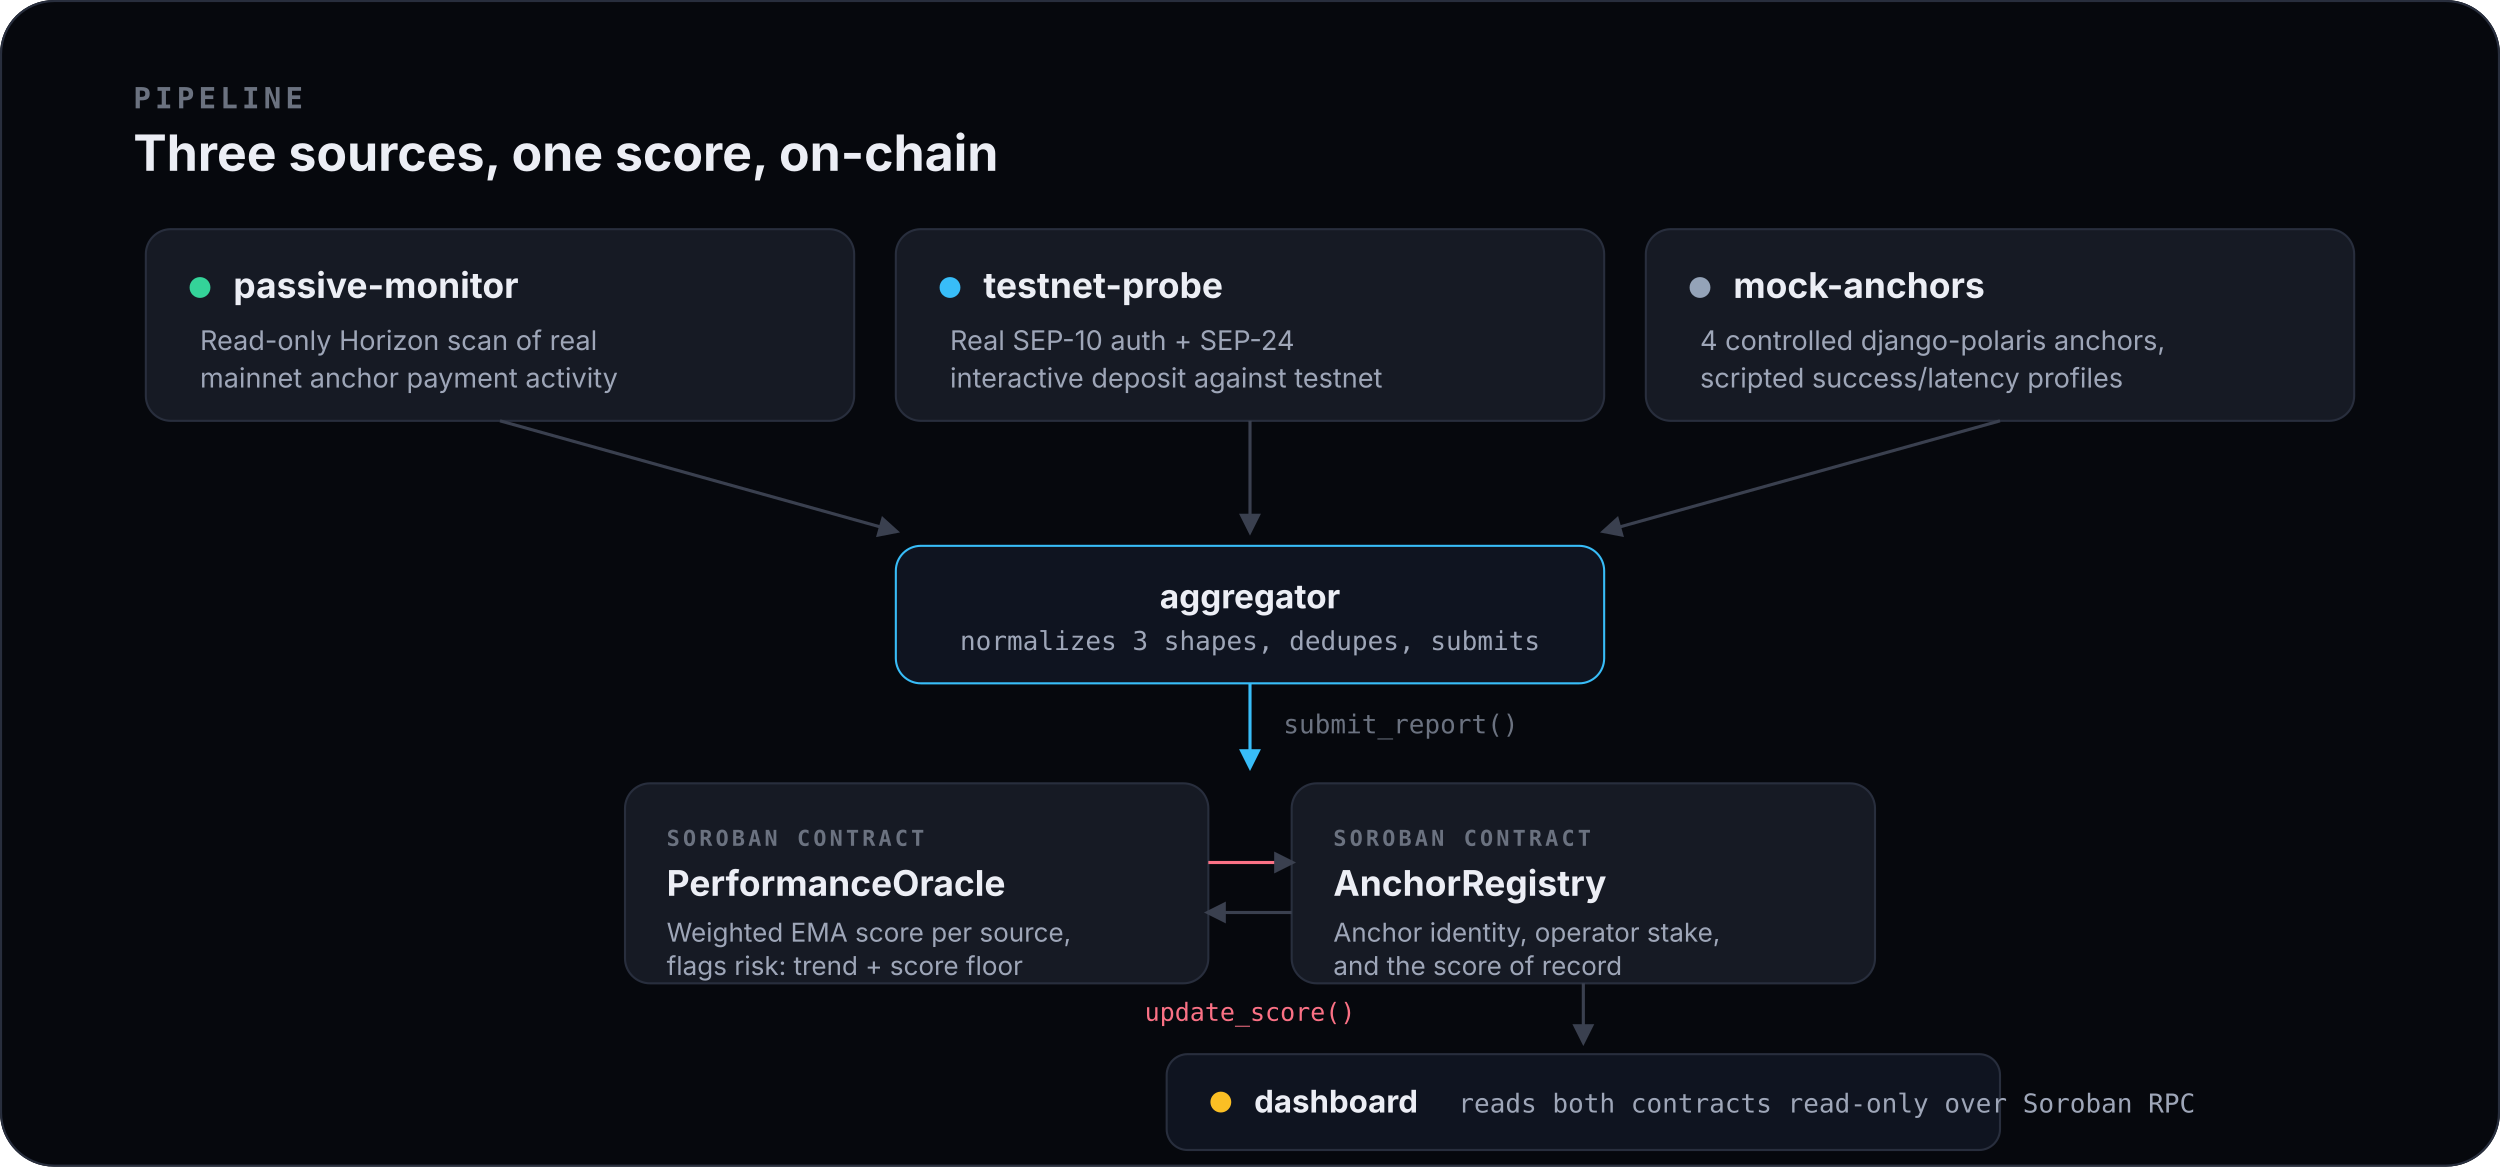
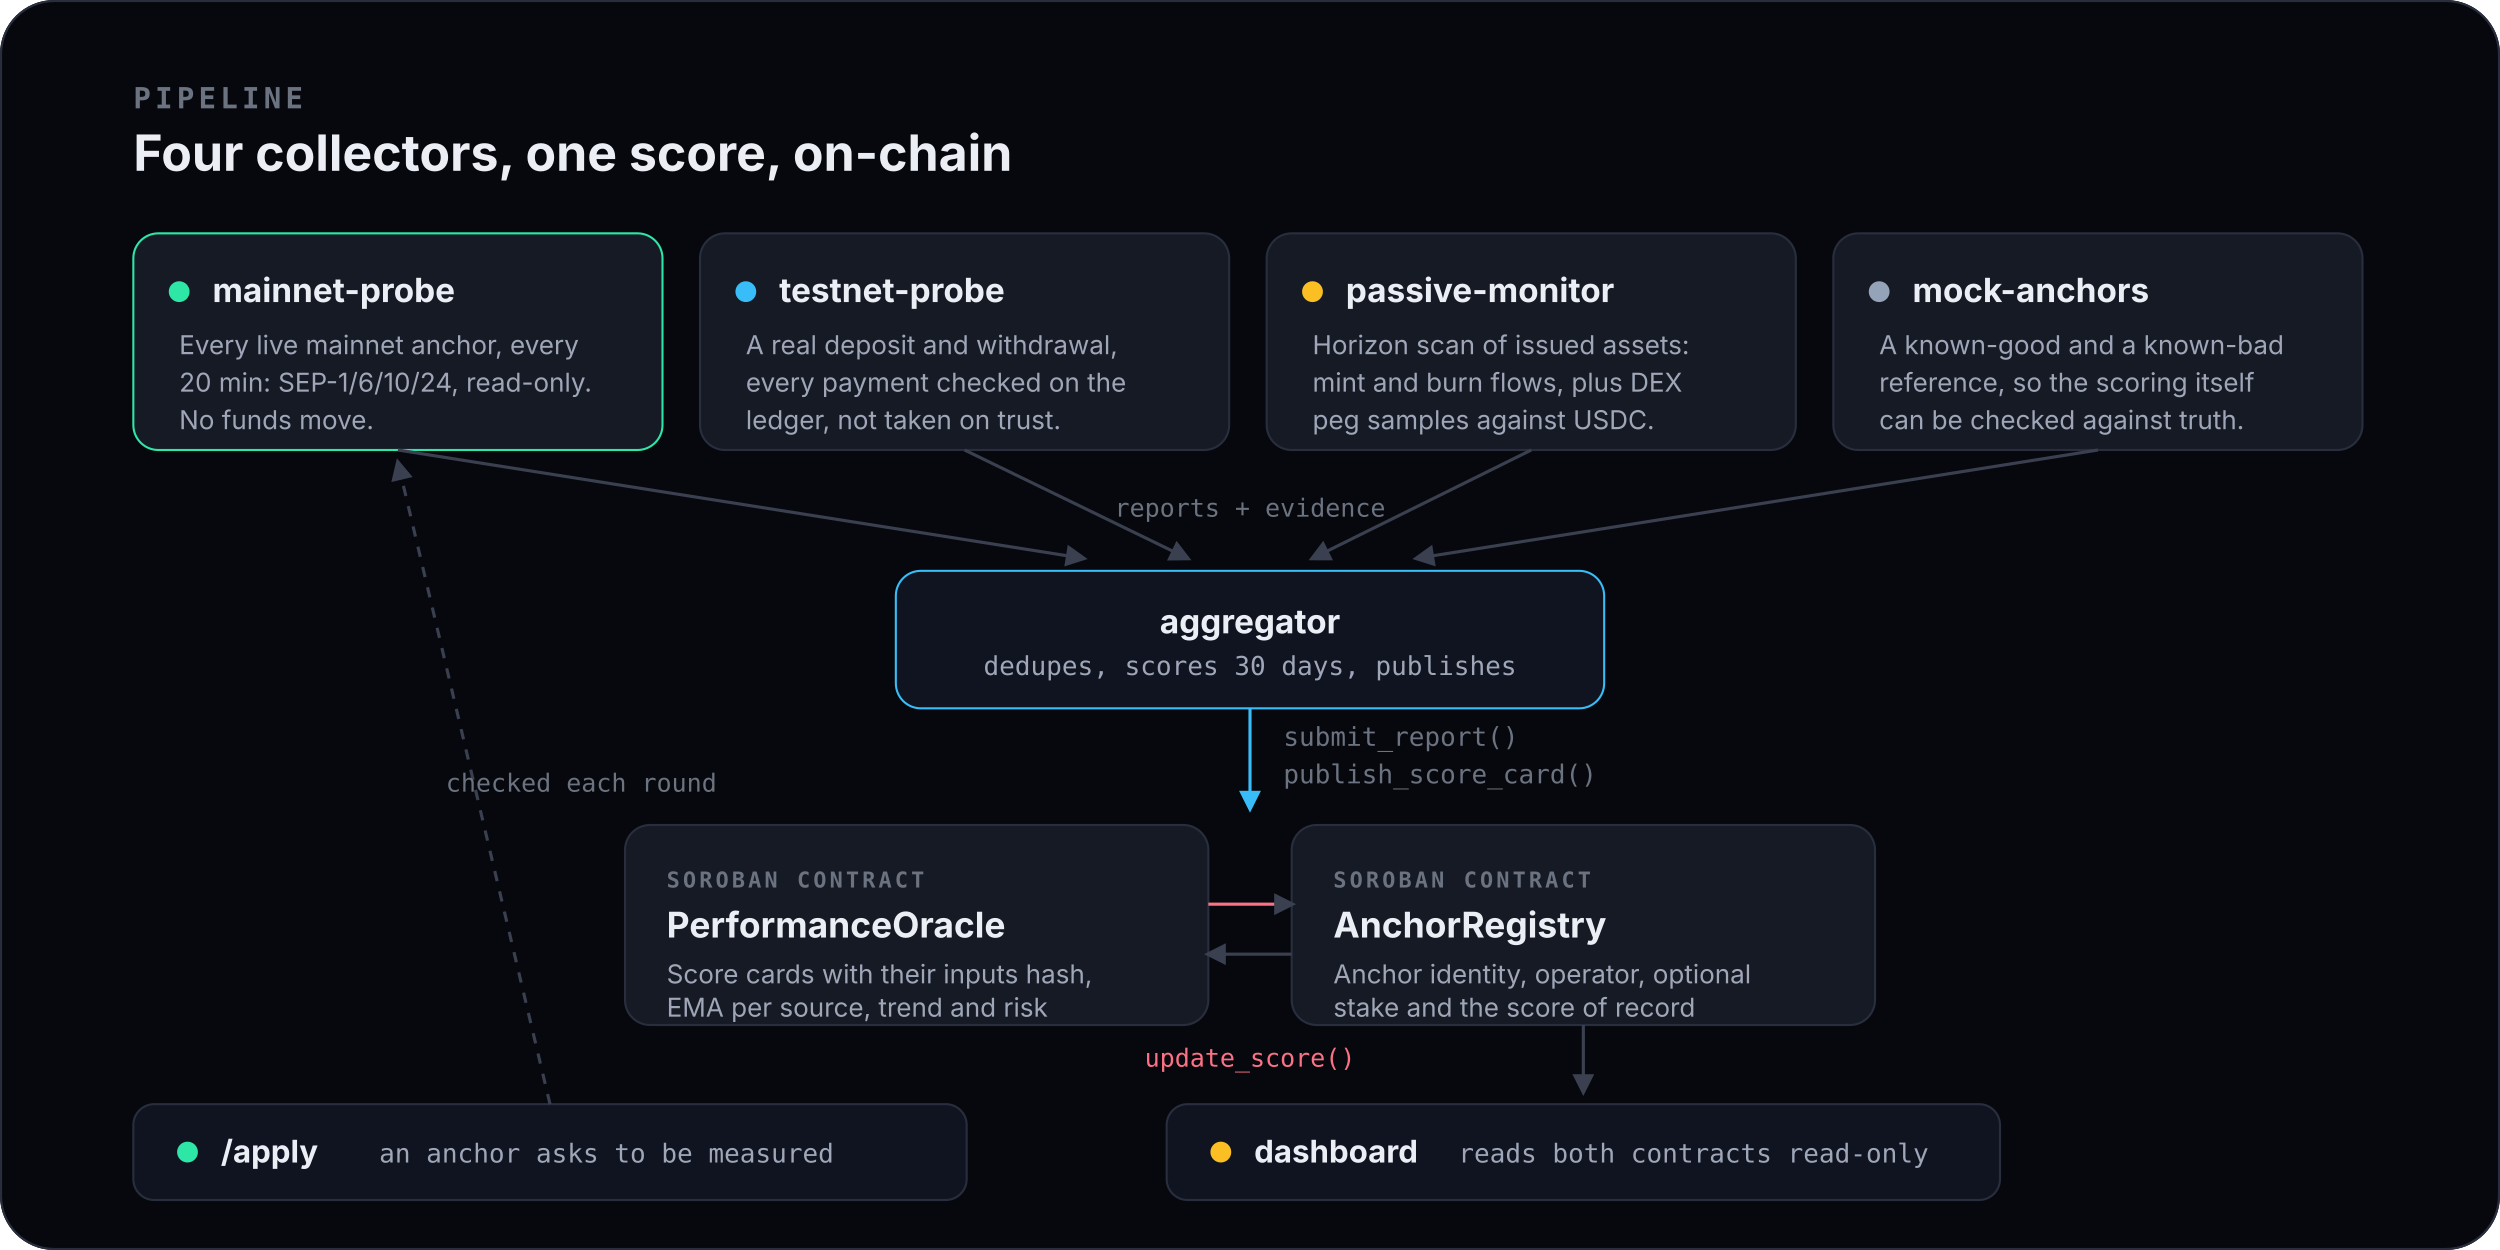
- <svg xmlns="http://www.w3.org/2000/svg" width="1200" height="560" viewBox="0 0 1200 560" role="img" aria-labelledby="arch-title arch-desc">
+ <svg xmlns="http://www.w3.org/2000/svg" width="1200" height="600" viewBox="0 0 1200 600" role="img" aria-labelledby="arch-title arch-desc">
  <defs>
    <marker id="arrow" viewBox="0 0 10 10" refX="8" refY="5" markerWidth="7" markerHeight="7" orient="auto-start-reverse">
      <path d="M0,0 L10,5 L0,10 z" fill="#3A404F" />
    </marker>
    <marker id="arrow-accent" viewBox="0 0 10 10" refX="8" refY="5" markerWidth="7" markerHeight="7" orient="auto-start-reverse">
      <path d="M0,0 L10,5 L0,10 z" fill="#38BDF8" />
    </marker>
  </defs>
-   <rect width="1200" height="560" rx="26" fill="#06080D" />
-   <rect x="0.5" y="0.5" width="1199" height="559" rx="25.5" fill="none" stroke="#282E3D" />
+   <rect width="1200" height="600" rx="26" fill="#06080D" />
+   <rect x="0.5" y="0.5" width="1199" height="599" rx="25.5" fill="none" stroke="#282E3D" />
  <g font-family="-apple-system, BlinkMacSystemFont, 'Segoe UI', sans-serif">
    <text x="64" y="52" font-family="ui-monospace, SFMono-Regular, Menlo, monospace" font-size="14" font-weight="600" letter-spacing="2" fill="#6B7280">PIPELINE</text>
-     <text x="64" y="82" font-size="24" font-weight="700" fill="#ECEEF5">Three sources, one score, on-chain</text>
-     <g transform="translate(70,110)">
-       <rect width="340" height="92" rx="12" fill="#161A24" stroke="#282E3D" />
-       <circle cx="26" cy="28" r="5" fill="#34D399" />
-       <text x="42" y="33" font-size="17" font-weight="700" fill="#ECEEF5">passive-monitor</text>
-       <text x="26" y="58" font-size="13" fill="#9EA6B8">Read-only Horizon scan of real</text>
-       <text x="26" y="76" font-size="13" fill="#9EA6B8">mainnet anchor payment activity</text>
+     <text x="64" y="82" font-size="24" font-weight="700" fill="#ECEEF5">Four collectors, one score, on-chain</text>
+     <g transform="translate(64,112)">
+       <rect width="254" height="104" rx="12" fill="#161A24" stroke="#2EE6A6" />
+       <circle cx="22" cy="28" r="5" fill="#2EE6A6" />
+       <text x="38" y="33" font-size="16" font-weight="700" fill="#ECEEF5">mainnet-probe</text>
+       <text x="22" y="58" font-size="12.5" fill="#9EA6B8">Every live mainnet anchor, every</text>
+       <text x="22" y="76" font-size="12.5" fill="#9EA6B8">20 min: SEP-1/6/10/24, read-only.</text>
+       <text x="22" y="94" font-size="12.5" fill="#9EA6B8">No funds move.</text>
    </g>
-     <g transform="translate(430,110)">
-       <rect width="340" height="92" rx="12" fill="#161A24" stroke="#282E3D" />
-       <circle cx="26" cy="28" r="5" fill="#38BDF8" />
-       <text x="42" y="33" font-size="17" font-weight="700" fill="#ECEEF5">testnet-probe</text>
-       <text x="26" y="58" font-size="13" fill="#9EA6B8">Real SEP-10 auth + SEP-24</text>
-       <text x="26" y="76" font-size="13" fill="#9EA6B8">interactive deposit against testnet</text>
+     <g transform="translate(336,112)">
+       <rect width="254" height="104" rx="12" fill="#161A24" stroke="#282E3D" />
+       <circle cx="22" cy="28" r="5" fill="#38BDF8" />
+       <text x="38" y="33" font-size="16" font-weight="700" fill="#ECEEF5">testnet-probe</text>
+       <text x="22" y="58" font-size="12.5" fill="#9EA6B8">A real deposit and withdrawal,</text>
+       <text x="22" y="76" font-size="12.5" fill="#9EA6B8">every payment checked on the</text>
+       <text x="22" y="94" font-size="12.5" fill="#9EA6B8">ledger, not taken on trust.</text>
    </g>
-     <g transform="translate(790,110)">
-       <rect width="340" height="92" rx="12" fill="#161A24" stroke="#282E3D" />
-       <circle cx="26" cy="28" r="5" fill="#94A3B8" />
-       <text x="42" y="33" font-size="17" font-weight="700" fill="#ECEEF5">mock-anchors</text>
-       <text x="26" y="58" font-size="13" fill="#9EA6B8">4 controlled django-polaris anchors,</text>
-       <text x="26" y="76" font-size="13" fill="#9EA6B8">scripted success/latency profiles</text>
+     <g transform="translate(608,112)">
+       <rect width="254" height="104" rx="12" fill="#161A24" stroke="#282E3D" />
+       <circle cx="22" cy="28" r="5" fill="#FBBF24" />
+       <text x="38" y="33" font-size="16" font-weight="700" fill="#ECEEF5">passive-monitor</text>
+       <text x="22" y="58" font-size="12.5" fill="#9EA6B8">Horizon scan of issued assets:</text>
+       <text x="22" y="76" font-size="12.5" fill="#9EA6B8">mint and burn flows, plus DEX</text>
+       <text x="22" y="94" font-size="12.5" fill="#9EA6B8">peg samples against USDC.</text>
    </g>
-     <path d="M240,202 L430,255" fill="none" stroke="#3A404F" stroke-width="1.5" marker-end="url(#arrow)" />
-     <path d="M600,202 L600,255" fill="none" stroke="#3A404F" stroke-width="1.5" marker-end="url(#arrow)" />
-     <path d="M960,202 L770,255" fill="none" stroke="#3A404F" stroke-width="1.5" marker-end="url(#arrow)" />
-     <g transform="translate(430,262)">
+     <g transform="translate(880,112)">
+       <rect width="254" height="104" rx="12" fill="#161A24" stroke="#282E3D" />
+       <circle cx="22" cy="28" r="5" fill="#94A3B8" />
+       <text x="38" y="33" font-size="16" font-weight="700" fill="#ECEEF5">mock-anchors</text>
+       <text x="22" y="58" font-size="12.5" fill="#9EA6B8">A known-good and a known-bad</text>
+       <text x="22" y="76" font-size="12.5" fill="#9EA6B8">reference, so the scoring itself</text>
+       <text x="22" y="94" font-size="12.5" fill="#9EA6B8">can be checked against truth.</text>
+     </g>
+     <path d="M191,216 L520,268" fill="none" stroke="#3A404F" stroke-width="1.5" marker-end="url(#arrow)" />
+     <path d="M463,216 L570,268" fill="none" stroke="#3A404F" stroke-width="1.5" marker-end="url(#arrow)" />
+     <path d="M735,216 L630,268" fill="none" stroke="#3A404F" stroke-width="1.5" marker-end="url(#arrow)" />
+     <path d="M1007,216 L680,268" fill="none" stroke="#3A404F" stroke-width="1.5" marker-end="url(#arrow)" />
+     <text x="600" y="248" font-size="12" fill="#6B7280" text-anchor="middle" font-family="ui-monospace, SFMono-Regular, Menlo, monospace">reports + evidence</text>
+     <g transform="translate(430,274)">
      <rect width="340" height="66" rx="12" fill="#0F1420" stroke="#38BDF8" />
      <text x="170" y="30" font-size="16" font-weight="700" fill="#ECEEF5" text-anchor="middle">aggregator</text>
-       <text x="170" y="50" font-size="12.5" fill="#9EA6B8" text-anchor="middle" font-family="ui-monospace, SFMono-Regular, Menlo, monospace">normalizes 3 shapes, dedupes, submits</text>
+       <text x="170" y="50" font-size="12.5" fill="#9EA6B8" text-anchor="middle" font-family="ui-monospace, SFMono-Regular, Menlo, monospace">dedupes, scores 30 days, publishes</text>
    </g>
-     <path d="M600,328 L600,368" fill="none" stroke="#38BDF8" stroke-width="1.5" marker-end="url(#arrow-accent)" />
-     <text x="616" y="352" font-size="12.5" fill="#6B7280" font-family="ui-monospace, SFMono-Regular, Menlo, monospace">submit_report()</text>
-     <g transform="translate(300,376)">
+     <path d="M600,340 L600,388" fill="none" stroke="#38BDF8" stroke-width="1.5" marker-end="url(#arrow-accent)" />
+     <text x="616" y="358" font-size="12.5" fill="#6B7280" font-family="ui-monospace, SFMono-Regular, Menlo, monospace">submit_report()</text>
+     <text x="616" y="376" font-size="12.5" fill="#6B7280" font-family="ui-monospace, SFMono-Regular, Menlo, monospace">publish_score_card()</text>
+     <g transform="translate(300,396)">
      <rect width="280" height="96" rx="12" fill="#161A24" stroke="#282E3D" />
      <text x="20" y="30" font-size="10.5" font-weight="600" letter-spacing="1.5" fill="#6B7280" font-family="ui-monospace, SFMono-Regular, Menlo, monospace">SOROBAN CONTRACT</text>
      <text x="20" y="54" font-size="17" font-weight="700" fill="#ECEEF5">PerformanceOracle</text>
-       <text x="20" y="76" font-size="12.5" fill="#9EA6B8">Weighted EMA score per source,</text>
-       <text x="20" y="92" font-size="12.5" fill="#9EA6B8">flags risk: trend + score floor</text>
+       <text x="20" y="76" font-size="12.5" fill="#9EA6B8">Score cards with their inputs hash,</text>
+       <text x="20" y="92" font-size="12.5" fill="#9EA6B8">EMA per source, trend and risk</text>
    </g>
-     <g transform="translate(620,376)">
+     <g transform="translate(620,396)">
      <rect width="280" height="96" rx="12" fill="#161A24" stroke="#282E3D" />
      <text x="20" y="30" font-size="10.5" font-weight="600" letter-spacing="1.5" fill="#6B7280" font-family="ui-monospace, SFMono-Regular, Menlo, monospace">SOROBAN CONTRACT</text>
      <text x="20" y="54" font-size="17" font-weight="700" fill="#ECEEF5">AnchorRegistry</text>
-       <text x="20" y="76" font-size="12.5" fill="#9EA6B8">Anchor identity, operator stake,</text>
-       <text x="20" y="92" font-size="12.5" fill="#9EA6B8">and the score of record</text>
+       <text x="20" y="76" font-size="12.5" fill="#9EA6B8">Anchor identity, operator, optional</text>
+       <text x="20" y="92" font-size="12.5" fill="#9EA6B8">stake and the score of record</text>
    </g>
-     <path d="M580,414 L620,414" fill="none" stroke="#FB7185" stroke-width="1.5" marker-end="url(#arrow)" />
-     <path d="M620,438 L580,438" fill="none" stroke="#3A404F" stroke-width="1.5" marker-end="url(#arrow)" />
-     <text x="600" y="490" font-size="12" fill="#FB7185" text-anchor="middle" font-family="ui-monospace, SFMono-Regular, Menlo, monospace">update_score()</text>
-     <path d="M760,472 L760,500" fill="none" stroke="#3A404F" stroke-width="1.5" marker-end="url(#arrow)" />
-     <g transform="translate(560,506)">
+     <path d="M580,434 L620,434" fill="none" stroke="#FB7185" stroke-width="1.5" marker-end="url(#arrow)" />
+     <path d="M620,458 L580,458" fill="none" stroke="#3A404F" stroke-width="1.5" marker-end="url(#arrow)" />
+     <text x="600" y="512" font-size="12" fill="#FB7185" text-anchor="middle" font-family="ui-monospace, SFMono-Regular, Menlo, monospace">update_score()</text>
+     <path d="M760,492 L760,524" fill="none" stroke="#3A404F" stroke-width="1.5" marker-end="url(#arrow)" />
+     <g transform="translate(560,530)">
      <rect width="400" height="46" rx="10" fill="#0F1420" stroke="#282E3D" />
      <circle cx="26" cy="23" r="5" fill="#FBBF24" />
      <text x="42" y="28" font-size="15" font-weight="700" fill="#ECEEF5">dashboard</text>
-       <text x="140" y="28" font-size="12.5" fill="#9EA6B8" font-family="ui-monospace, SFMono-Regular, Menlo, monospace">reads both contracts read-only over Soroban RPC</text>
+       <text x="140" y="28" font-size="12.5" fill="#9EA6B8" font-family="ui-monospace, SFMono-Regular, Menlo, monospace">reads both contracts read-only</text>
    </g>
+     <g transform="translate(64,530)">
+       <rect width="400" height="46" rx="10" fill="#0F1420" stroke="#282E3D" />
+       <circle cx="26" cy="23" r="5" fill="#2EE6A6" />
+       <text x="42" y="28" font-size="15" font-weight="700" fill="#ECEEF5">/apply</text>
+       <text x="118" y="28" font-size="12.5" fill="#9EA6B8" font-family="ui-monospace, SFMono-Regular, Menlo, monospace">an anchor asks to be measured</text>
+     </g>
+     <path d="M264,530 L191,222" fill="none" stroke="#3A404F" stroke-width="1.5" stroke-dasharray="5 5" marker-end="url(#arrow)" />
+     <text x="214" y="380" font-size="12" fill="#6B7280" font-family="ui-monospace, SFMono-Regular, Menlo, monospace">checked each round</text>
  </g>
</svg>
